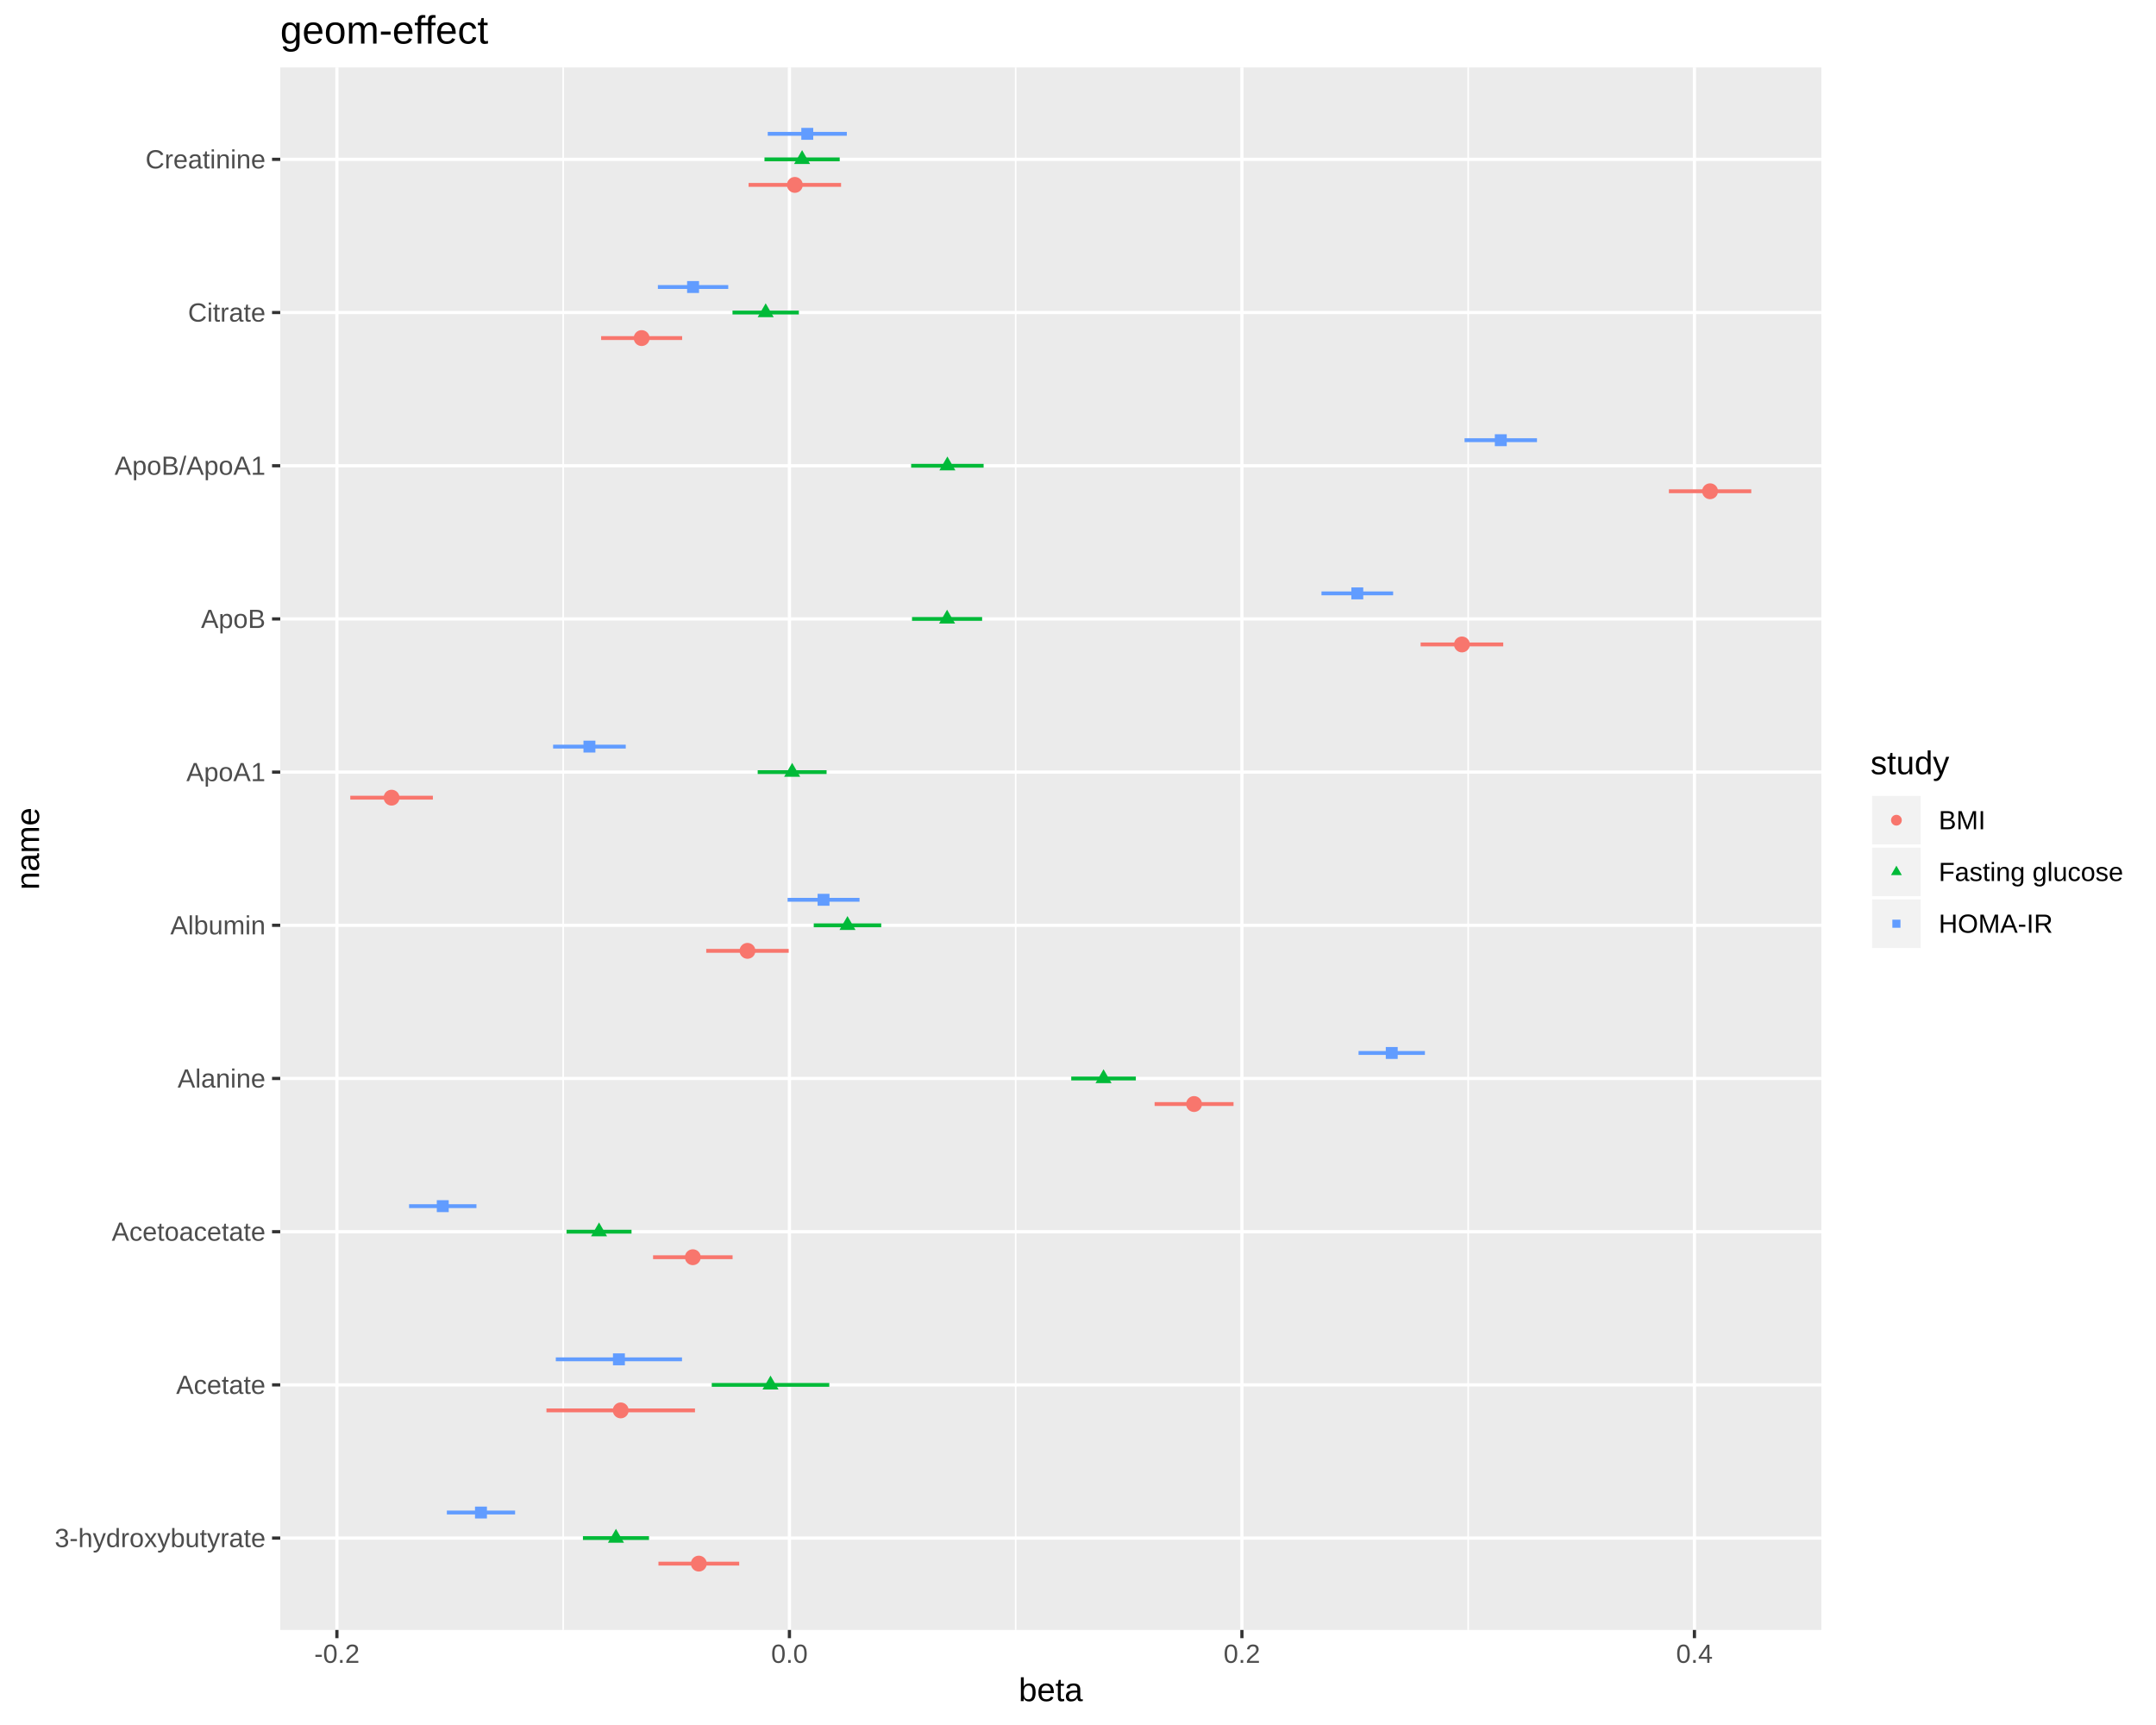
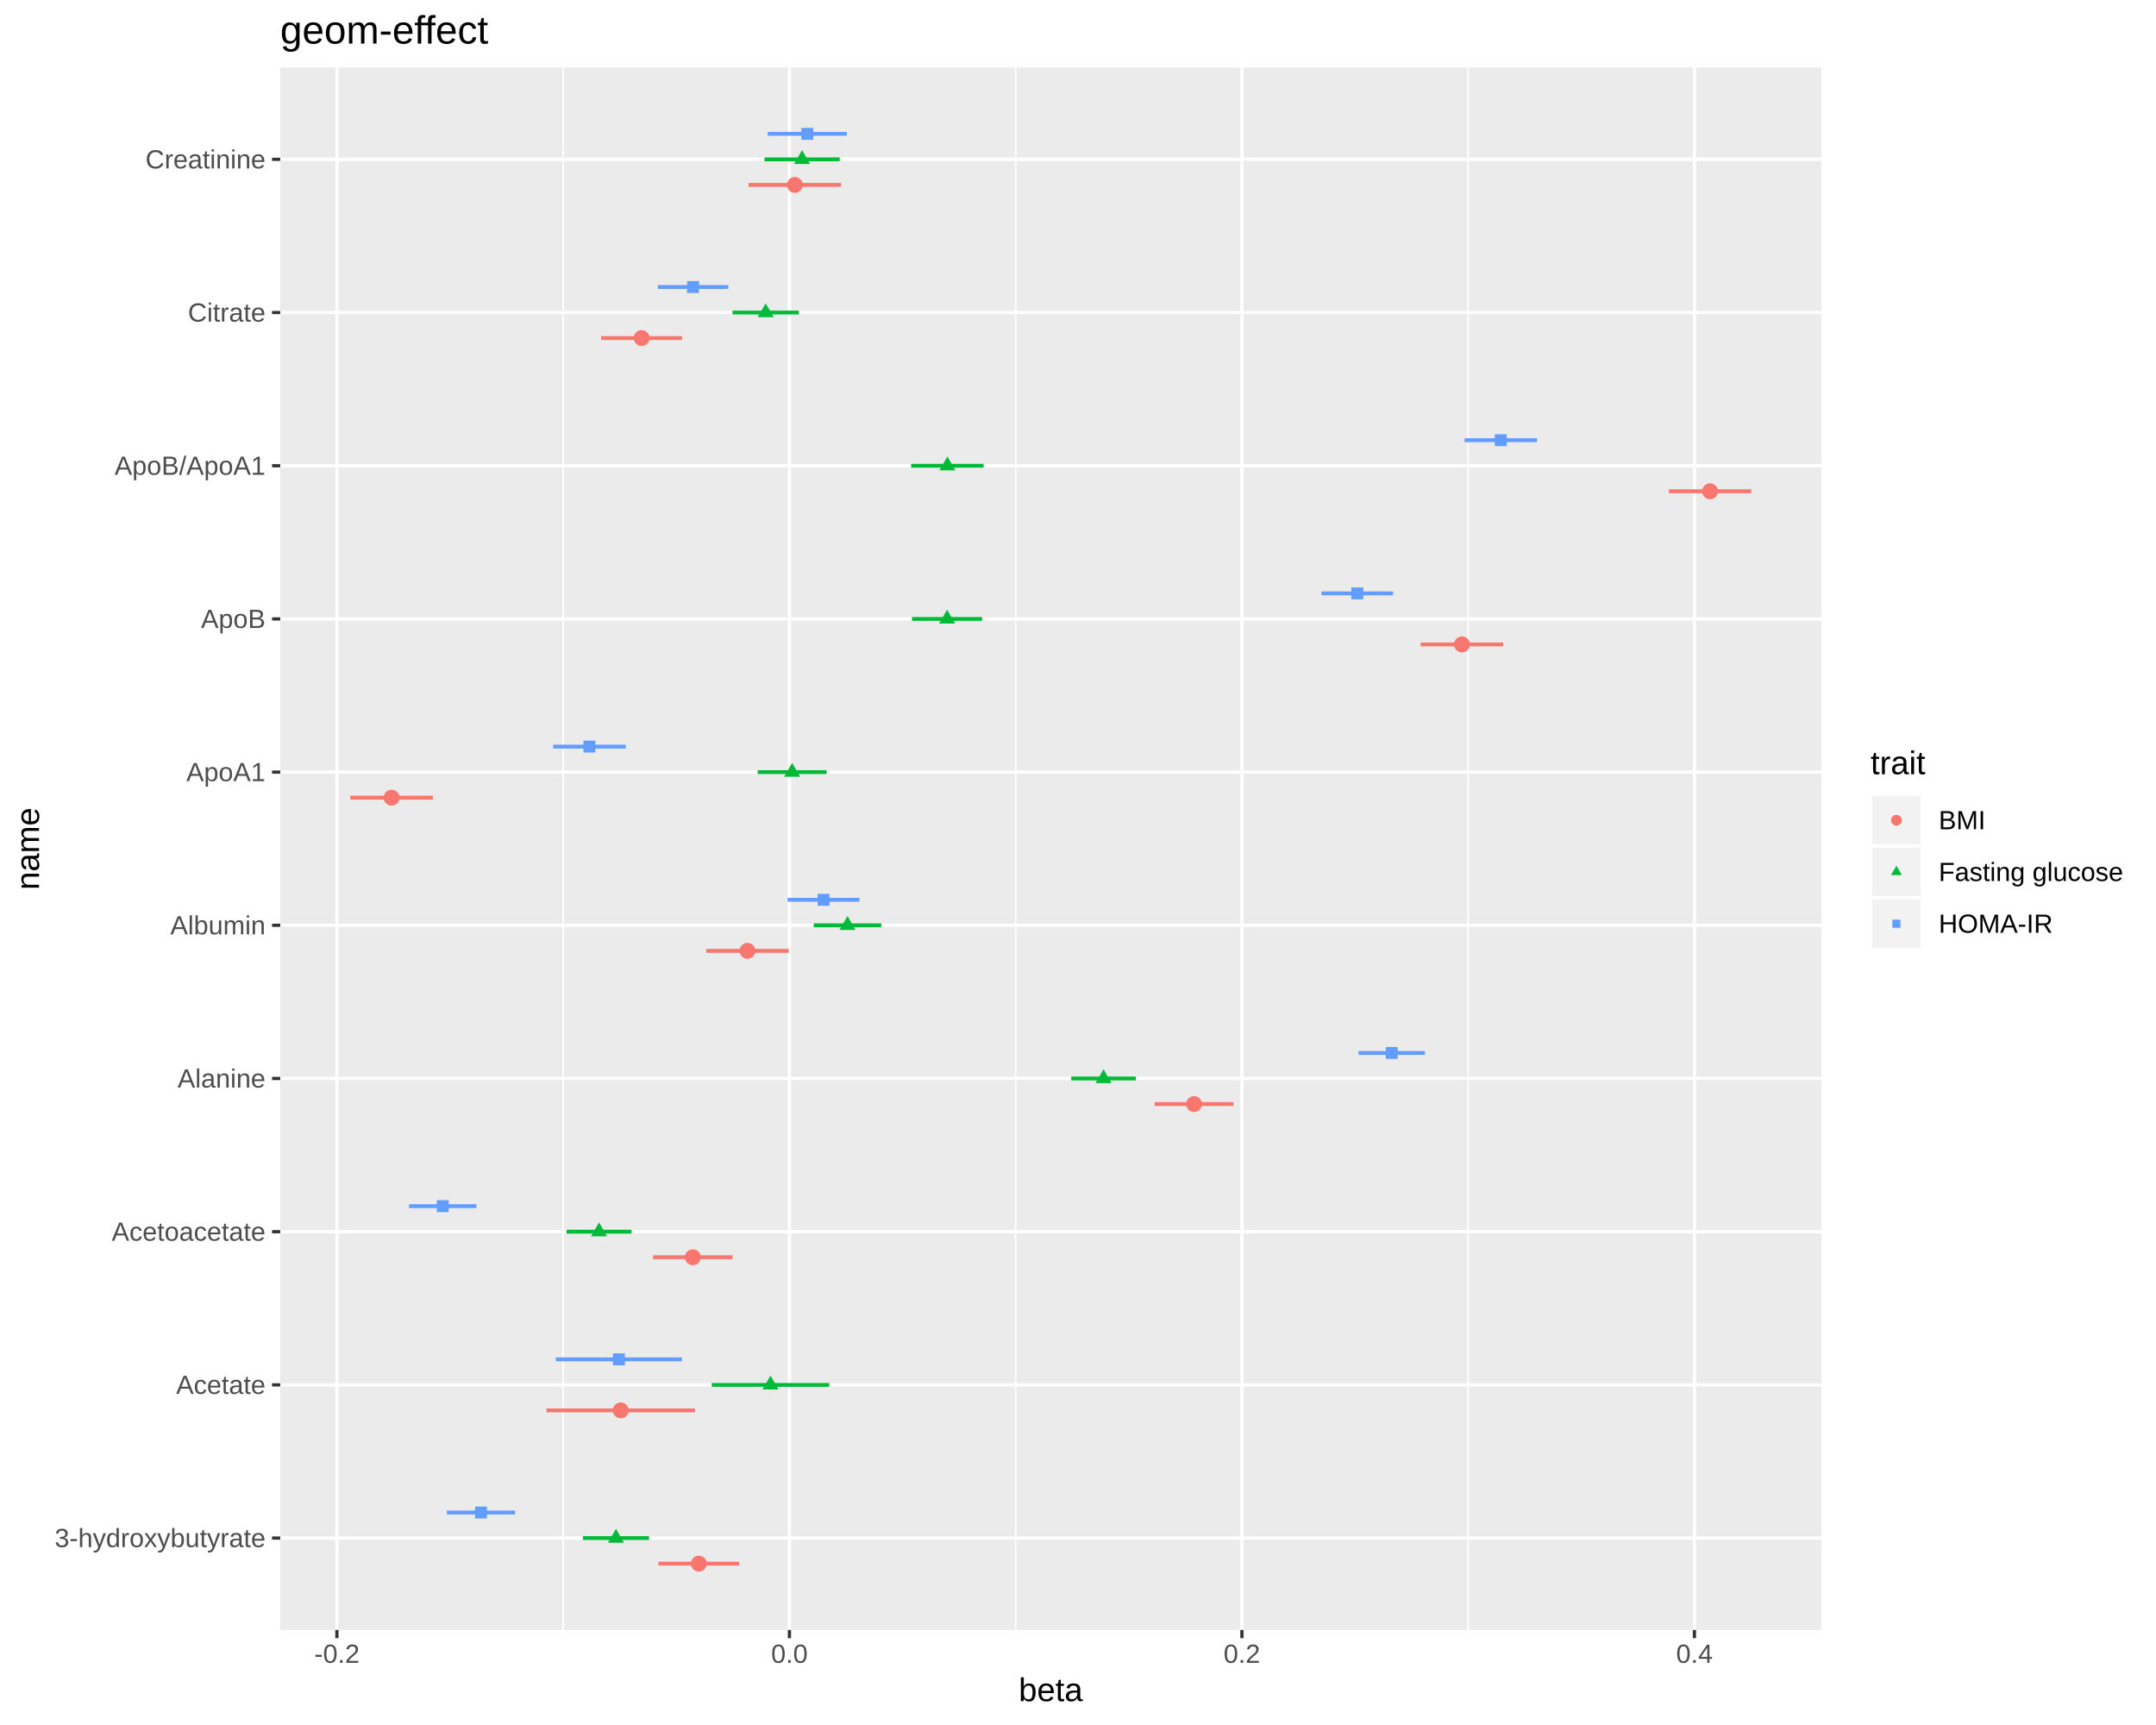
<svg xmlns="http://www.w3.org/2000/svg" viewBox="0 0 720.00 576.00">
  <defs>
    <style type="text/css">
    line, polyline, polygon, path, rect, circle {
      fill: none;
      stroke: #000000;
      stroke-linecap: round;
      stroke-linejoin: round;
      stroke-miterlimit: 10.00;
    }
  </style>
  </defs>
  <rect width="100%" height="100%" style="stroke: none; fill: #FFFFFF;" />
  <rect x="0.00" y="0.00" width="720.00" height="576.00" style="stroke-width: 1.07; stroke: #FFFFFF; fill: #FFFFFF;" />
  <defs>
    <clipPath id="cpOTMuNTl8NjA4LjIzfDU0NC4yN3wyMi41Mg==">
      <rect x="93.59" y="22.52" width="514.65" height="521.75" />
    </clipPath>
  </defs>
  <rect x="93.59" y="22.52" width="514.65" height="521.75" style="stroke-width: 1.07; stroke: none; fill: #EBEBEB;" clip-path="url(#cpOTMuNTl8NjA4LjIzfDU0NC4yN3wyMi41Mg==)" />
  <polyline points="188.07,544.27 188.07,22.52 " style="stroke-width: 0.53; stroke: #FFFFFF; stroke-linecap: butt;" clip-path="url(#cpOTMuNTl8NjA4LjIzfDU0NC4yN3wyMi41Mg==)" />
  <polyline points="339.19,544.27 339.19,22.52 " style="stroke-width: 0.53; stroke: #FFFFFF; stroke-linecap: butt;" clip-path="url(#cpOTMuNTl8NjA4LjIzfDU0NC4yN3wyMi41Mg==)" />
  <polyline points="490.30,544.27 490.30,22.52 " style="stroke-width: 0.53; stroke: #FFFFFF; stroke-linecap: butt;" clip-path="url(#cpOTMuNTl8NjA4LjIzfDU0NC4yN3wyMi41Mg==)" />
  <polyline points="93.59,513.58 608.23,513.58 " style="stroke-width: 1.07; stroke: #FFFFFF; stroke-linecap: butt;" clip-path="url(#cpOTMuNTl8NjA4LjIzfDU0NC4yN3wyMi41Mg==)" />
  <polyline points="93.59,462.43 608.23,462.43 " style="stroke-width: 1.07; stroke: #FFFFFF; stroke-linecap: butt;" clip-path="url(#cpOTMuNTl8NjA4LjIzfDU0NC4yN3wyMi41Mg==)" />
  <polyline points="93.59,411.28 608.23,411.28 " style="stroke-width: 1.07; stroke: #FFFFFF; stroke-linecap: butt;" clip-path="url(#cpOTMuNTl8NjA4LjIzfDU0NC4yN3wyMi41Mg==)" />
  <polyline points="93.59,360.12 608.23,360.12 " style="stroke-width: 1.07; stroke: #FFFFFF; stroke-linecap: butt;" clip-path="url(#cpOTMuNTl8NjA4LjIzfDU0NC4yN3wyMi41Mg==)" />
  <polyline points="93.59,308.97 608.23,308.97 " style="stroke-width: 1.07; stroke: #FFFFFF; stroke-linecap: butt;" clip-path="url(#cpOTMuNTl8NjA4LjIzfDU0NC4yN3wyMi41Mg==)" />
  <polyline points="93.59,257.82 608.23,257.82 " style="stroke-width: 1.07; stroke: #FFFFFF; stroke-linecap: butt;" clip-path="url(#cpOTMuNTl8NjA4LjIzfDU0NC4yN3wyMi41Mg==)" />
  <polyline points="93.59,206.67 608.23,206.67 " style="stroke-width: 1.07; stroke: #FFFFFF; stroke-linecap: butt;" clip-path="url(#cpOTMuNTl8NjA4LjIzfDU0NC4yN3wyMi41Mg==)" />
  <polyline points="93.59,155.52 608.23,155.52 " style="stroke-width: 1.07; stroke: #FFFFFF; stroke-linecap: butt;" clip-path="url(#cpOTMuNTl8NjA4LjIzfDU0NC4yN3wyMi41Mg==)" />
  <polyline points="93.59,104.36 608.23,104.36 " style="stroke-width: 1.07; stroke: #FFFFFF; stroke-linecap: butt;" clip-path="url(#cpOTMuNTl8NjA4LjIzfDU0NC4yN3wyMi41Mg==)" />
  <polyline points="93.59,53.21 608.23,53.21 " style="stroke-width: 1.07; stroke: #FFFFFF; stroke-linecap: butt;" clip-path="url(#cpOTMuNTl8NjA4LjIzfDU0NC4yN3wyMi41Mg==)" />
  <polyline points="112.51,544.27 112.51,22.52 " style="stroke-width: 1.07; stroke: #FFFFFF; stroke-linecap: butt;" clip-path="url(#cpOTMuNTl8NjA4LjIzfDU0NC4yN3wyMi41Mg==)" />
  <polyline points="263.63,544.27 263.63,22.52 " style="stroke-width: 1.07; stroke: #FFFFFF; stroke-linecap: butt;" clip-path="url(#cpOTMuNTl8NjA4LjIzfDU0NC4yN3wyMi41Mg==)" />
  <polyline points="414.74,544.27 414.74,22.52 " style="stroke-width: 1.07; stroke: #FFFFFF; stroke-linecap: butt;" clip-path="url(#cpOTMuNTl8NjA4LjIzfDU0NC4yN3wyMi41Mg==)" />
  <polyline points="565.86,544.27 565.86,22.52 " style="stroke-width: 1.07; stroke: #FFFFFF; stroke-linecap: butt;" clip-path="url(#cpOTMuNTl8NjA4LjIzfDU0NC4yN3wyMi41Mg==)" />
  <line x1="149.23" y1="505.05" x2="172.02" y2="505.05" style="stroke-width: 1.28; stroke: #619CFF; stroke-linecap: butt;" clip-path="url(#cpOTMuNTl8NjA4LjIzfDU0NC4yN3wyMi41Mg==)" />
  <line x1="194.67" y1="513.58" x2="216.73" y2="513.58" style="stroke-width: 1.28; stroke: #00BA38; stroke-linecap: butt;" clip-path="url(#cpOTMuNTl8NjA4LjIzfDU0NC4yN3wyMi41Mg==)" />
  <line x1="219.89" y1="522.11" x2="246.86" y2="522.11" style="stroke-width: 1.28; stroke: #F8766D; stroke-linecap: butt;" clip-path="url(#cpOTMuNTl8NjA4LjIzfDU0NC4yN3wyMi41Mg==)" />
  <line x1="185.61" y1="453.90" x2="227.76" y2="453.90" style="stroke-width: 1.28; stroke: #619CFF; stroke-linecap: butt;" clip-path="url(#cpOTMuNTl8NjA4LjIzfDU0NC4yN3wyMi41Mg==)" />
  <line x1="237.69" y1="462.43" x2="276.94" y2="462.43" style="stroke-width: 1.28; stroke: #00BA38; stroke-linecap: butt;" clip-path="url(#cpOTMuNTl8NjA4LjIzfDU0NC4yN3wyMi41Mg==)" />
  <line x1="182.49" y1="470.95" x2="232.09" y2="470.95" style="stroke-width: 1.28; stroke: #F8766D; stroke-linecap: butt;" clip-path="url(#cpOTMuNTl8NjA4LjIzfDU0NC4yN3wyMi41Mg==)" />
  <line x1="136.61" y1="402.75" x2="159.11" y2="402.75" style="stroke-width: 1.28; stroke: #619CFF; stroke-linecap: butt;" clip-path="url(#cpOTMuNTl8NjA4LjIzfDU0NC4yN3wyMi41Mg==)" />
  <line x1="189.20" y1="411.28" x2="210.90" y2="411.28" style="stroke-width: 1.28; stroke: #00BA38; stroke-linecap: butt;" clip-path="url(#cpOTMuNTl8NjA4LjIzfDU0NC4yN3wyMi41Mg==)" />
  <line x1="218.09" y1="419.80" x2="244.65" y2="419.80" style="stroke-width: 1.28; stroke: #F8766D; stroke-linecap: butt;" clip-path="url(#cpOTMuNTl8NjA4LjIzfDU0NC4yN3wyMi41Mg==)" />
  <line x1="453.69" y1="351.60" x2="475.85" y2="351.60" style="stroke-width: 1.28; stroke: #619CFF; stroke-linecap: butt;" clip-path="url(#cpOTMuNTl8NjA4LjIzfDU0NC4yN3wyMi41Mg==)" />
  <line x1="357.74" y1="360.12" x2="379.32" y2="360.12" style="stroke-width: 1.28; stroke: #00BA38; stroke-linecap: butt;" clip-path="url(#cpOTMuNTl8NjA4LjIzfDU0NC4yN3wyMi41Mg==)" />
  <line x1="385.58" y1="368.65" x2="411.94" y2="368.65" style="stroke-width: 1.28; stroke: #F8766D; stroke-linecap: butt;" clip-path="url(#cpOTMuNTl8NjA4LjIzfDU0NC4yN3wyMi41Mg==)" />
  <line x1="263.01" y1="300.45" x2="287.04" y2="300.45" style="stroke-width: 1.28; stroke: #619CFF; stroke-linecap: butt;" clip-path="url(#cpOTMuNTl8NjA4LjIzfDU0NC4yN3wyMi41Mg==)" />
  <line x1="271.75" y1="308.97" x2="294.29" y2="308.97" style="stroke-width: 1.28; stroke: #00BA38; stroke-linecap: butt;" clip-path="url(#cpOTMuNTl8NjA4LjIzfDU0NC4yN3wyMi41Mg==)" />
  <line x1="235.85" y1="317.50" x2="263.39" y2="317.50" style="stroke-width: 1.28; stroke: #F8766D; stroke-linecap: butt;" clip-path="url(#cpOTMuNTl8NjA4LjIzfDU0NC4yN3wyMi41Mg==)" />
  <line x1="184.71" y1="249.30" x2="208.97" y2="249.30" style="stroke-width: 1.28; stroke: #619CFF; stroke-linecap: butt;" clip-path="url(#cpOTMuNTl8NjA4LjIzfDU0NC4yN3wyMi41Mg==)" />
  <line x1="253.03" y1="257.82" x2="276.04" y2="257.82" style="stroke-width: 1.28; stroke: #00BA38; stroke-linecap: butt;" clip-path="url(#cpOTMuNTl8NjA4LjIzfDU0NC4yN3wyMi41Mg==)" />
  <line x1="116.98" y1="266.35" x2="144.56" y2="266.35" style="stroke-width: 1.28; stroke: #F8766D; stroke-linecap: butt;" clip-path="url(#cpOTMuNTl8NjA4LjIzfDU0NC4yN3wyMi41Mg==)" />
  <line x1="441.31" y1="198.14" x2="465.24" y2="198.14" style="stroke-width: 1.28; stroke: #619CFF; stroke-linecap: butt;" clip-path="url(#cpOTMuNTl8NjA4LjIzfDU0NC4yN3wyMi41Mg==)" />
  <line x1="304.57" y1="206.67" x2="327.98" y2="206.67" style="stroke-width: 1.28; stroke: #00BA38; stroke-linecap: butt;" clip-path="url(#cpOTMuNTl8NjA4LjIzfDU0NC4yN3wyMi41Mg==)" />
  <line x1="474.42" y1="215.19" x2="502.01" y2="215.19" style="stroke-width: 1.28; stroke: #F8766D; stroke-linecap: butt;" clip-path="url(#cpOTMuNTl8NjA4LjIzfDU0NC4yN3wyMi41Mg==)" />
  <line x1="489.09" y1="146.99" x2="513.28" y2="146.99" style="stroke-width: 1.28; stroke: #619CFF; stroke-linecap: butt;" clip-path="url(#cpOTMuNTl8NjA4LjIzfDU0NC4yN3wyMi41Mg==)" />
  <line x1="304.28" y1="155.52" x2="328.48" y2="155.52" style="stroke-width: 1.28; stroke: #00BA38; stroke-linecap: butt;" clip-path="url(#cpOTMuNTl8NjA4LjIzfDU0NC4yN3wyMi41Mg==)" />
  <line x1="557.33" y1="164.04" x2="584.84" y2="164.04" style="stroke-width: 1.28; stroke: #F8766D; stroke-linecap: butt;" clip-path="url(#cpOTMuNTl8NjA4LjIzfDU0NC4yN3wyMi41Mg==)" />
  <line x1="219.70" y1="95.84" x2="243.20" y2="95.84" style="stroke-width: 1.28; stroke: #619CFF; stroke-linecap: butt;" clip-path="url(#cpOTMuNTl8NjA4LjIzfDU0NC4yN3wyMi41Mg==)" />
  <line x1="244.62" y1="104.36" x2="266.78" y2="104.36" style="stroke-width: 1.28; stroke: #00BA38; stroke-linecap: butt;" clip-path="url(#cpOTMuNTl8NjA4LjIzfDU0NC4yN3wyMi41Mg==)" />
  <line x1="200.75" y1="112.89" x2="227.80" y2="112.89" style="stroke-width: 1.28; stroke: #F8766D; stroke-linecap: butt;" clip-path="url(#cpOTMuNTl8NjA4LjIzfDU0NC4yN3wyMi41Mg==)" />
  <line x1="256.39" y1="44.69" x2="282.80" y2="44.69" style="stroke-width: 1.28; stroke: #619CFF; stroke-linecap: butt;" clip-path="url(#cpOTMuNTl8NjA4LjIzfDU0NC4yN3wyMi41Mg==)" />
  <line x1="255.30" y1="53.21" x2="280.42" y2="53.21" style="stroke-width: 1.28; stroke: #00BA38; stroke-linecap: butt;" clip-path="url(#cpOTMuNTl8NjA4LjIzfDU0NC4yN3wyMi41Mg==)" />
  <line x1="249.99" y1="61.74" x2="280.88" y2="61.74" style="stroke-width: 1.28; stroke: #F8766D; stroke-linecap: butt;" clip-path="url(#cpOTMuNTl8NjA4LjIzfDU0NC4yN3wyMi41Mg==)" />
  <polygon points="158.63,507.04 162.61,507.04 162.61,503.07 158.63,503.07 " style="stroke-width: 1.42; stroke: none; fill: #619CFF;" clip-path="url(#cpOTMuNTl8NjA4LjIzfDU0NC4yN3wyMi41Mg==)" />
  <polygon points="205.70,510.49 208.38,515.13 203.02,515.13 " style="stroke-width: 1.42; stroke: none; fill: #00BA38;" clip-path="url(#cpOTMuNTl8NjA4LjIzfDU0NC4yN3wyMi41Mg==)" />
  <circle cx="233.37" cy="522.11" r="1.99pt" style="stroke-width: 1.42; stroke: none; fill: #F8766D;" clip-path="url(#cpOTMuNTl8NjA4LjIzfDU0NC4yN3wyMi41Mg==)" />
  <polygon points="204.70,455.89 208.68,455.89 208.68,451.91 204.70,451.91 " style="stroke-width: 1.42; stroke: none; fill: #619CFF;" clip-path="url(#cpOTMuNTl8NjA4LjIzfDU0NC4yN3wyMi41Mg==)" />
  <polygon points="257.31,459.33 259.99,463.97 254.63,463.97 " style="stroke-width: 1.42; stroke: none; fill: #00BA38;" clip-path="url(#cpOTMuNTl8NjA4LjIzfDU0NC4yN3wyMi41Mg==)" />
  <circle cx="207.29" cy="470.95" r="1.99pt" style="stroke-width: 1.42; stroke: none; fill: #F8766D;" clip-path="url(#cpOTMuNTl8NjA4LjIzfDU0NC4yN3wyMi41Mg==)" />
  <polygon points="145.87,404.74 149.85,404.74 149.85,400.76 145.87,400.76 " style="stroke-width: 1.42; stroke: none; fill: #619CFF;" clip-path="url(#cpOTMuNTl8NjA4LjIzfDU0NC4yN3wyMi41Mg==)" />
  <polygon points="200.05,408.18 202.73,412.82 197.37,412.82 " style="stroke-width: 1.42; stroke: none; fill: #00BA38;" clip-path="url(#cpOTMuNTl8NjA4LjIzfDU0NC4yN3wyMi41Mg==)" />
  <circle cx="231.37" cy="419.80" r="1.99pt" style="stroke-width: 1.42; stroke: none; fill: #F8766D;" clip-path="url(#cpOTMuNTl8NjA4LjIzfDU0NC4yN3wyMi41Mg==)" />
  <polygon points="462.78,353.59 466.76,353.59 466.76,349.61 462.78,349.61 " style="stroke-width: 1.42; stroke: none; fill: #619CFF;" clip-path="url(#cpOTMuNTl8NjA4LjIzfDU0NC4yN3wyMi41Mg==)" />
  <polygon points="368.53,357.03 371.21,361.67 365.85,361.67 " style="stroke-width: 1.42; stroke: none; fill: #00BA38;" clip-path="url(#cpOTMuNTl8NjA4LjIzfDU0NC4yN3wyMi41Mg==)" />
  <circle cx="398.76" cy="368.65" r="1.99pt" style="stroke-width: 1.42; stroke: none; fill: #F8766D;" clip-path="url(#cpOTMuNTl8NjA4LjIzfDU0NC4yN3wyMi41Mg==)" />
  <polygon points="273.04,302.44 277.01,302.44 277.01,298.46 273.04,298.46 " style="stroke-width: 1.42; stroke: none; fill: #619CFF;" clip-path="url(#cpOTMuNTl8NjA4LjIzfDU0NC4yN3wyMi41Mg==)" />
  <polygon points="283.02,305.88 285.70,310.52 280.34,310.52 " style="stroke-width: 1.42; stroke: none; fill: #00BA38;" clip-path="url(#cpOTMuNTl8NjA4LjIzfDU0NC4yN3wyMi41Mg==)" />
  <circle cx="249.62" cy="317.50" r="1.99pt" style="stroke-width: 1.42; stroke: none; fill: #F8766D;" clip-path="url(#cpOTMuNTl8NjA4LjIzfDU0NC4yN3wyMi41Mg==)" />
  <polygon points="194.85,251.28 198.83,251.28 198.83,247.31 194.85,247.31 " style="stroke-width: 1.42; stroke: none; fill: #619CFF;" clip-path="url(#cpOTMuNTl8NjA4LjIzfDU0NC4yN3wyMi41Mg==)" />
  <polygon points="264.54,254.73 267.22,259.37 261.86,259.37 " style="stroke-width: 1.42; stroke: none; fill: #00BA38;" clip-path="url(#cpOTMuNTl8NjA4LjIzfDU0NC4yN3wyMi41Mg==)" />
  <circle cx="130.77" cy="266.35" r="1.99pt" style="stroke-width: 1.42; stroke: none; fill: #F8766D;" clip-path="url(#cpOTMuNTl8NjA4LjIzfDU0NC4yN3wyMi41Mg==)" />
  <polygon points="451.29,200.13 455.26,200.13 455.26,196.15 451.29,196.15 " style="stroke-width: 1.42; stroke: none; fill: #619CFF;" clip-path="url(#cpOTMuNTl8NjA4LjIzfDU0NC4yN3wyMi41Mg==)" />
  <polygon points="316.28,203.58 318.96,208.21 313.60,208.21 " style="stroke-width: 1.42; stroke: none; fill: #00BA38;" clip-path="url(#cpOTMuNTl8NjA4LjIzfDU0NC4yN3wyMi41Mg==)" />
  <circle cx="488.22" cy="215.19" r="1.99pt" style="stroke-width: 1.42; stroke: none; fill: #F8766D;" clip-path="url(#cpOTMuNTl8NjA4LjIzfDU0NC4yN3wyMi41Mg==)" />
  <polygon points="499.20,148.98 503.18,148.98 503.18,145.00 499.20,145.00 " style="stroke-width: 1.42; stroke: none; fill: #619CFF;" clip-path="url(#cpOTMuNTl8NjA4LjIzfDU0NC4yN3wyMi41Mg==)" />
  <polygon points="316.38,152.42 319.06,157.06 313.70,157.06 " style="stroke-width: 1.42; stroke: none; fill: #00BA38;" clip-path="url(#cpOTMuNTl8NjA4LjIzfDU0NC4yN3wyMi41Mg==)" />
  <circle cx="571.08" cy="164.04" r="1.99pt" style="stroke-width: 1.42; stroke: none; fill: #F8766D;" clip-path="url(#cpOTMuNTl8NjA4LjIzfDU0NC4yN3wyMi41Mg==)" />
  <polygon points="229.46,97.83 233.44,97.83 233.44,93.85 229.46,93.85 " style="stroke-width: 1.42; stroke: none; fill: #619CFF;" clip-path="url(#cpOTMuNTl8NjA4LjIzfDU0NC4yN3wyMi41Mg==)" />
  <polygon points="255.70,101.27 258.38,105.91 253.02,105.91 " style="stroke-width: 1.42; stroke: none; fill: #00BA38;" clip-path="url(#cpOTMuNTl8NjA4LjIzfDU0NC4yN3wyMi41Mg==)" />
  <circle cx="214.28" cy="112.89" r="1.99pt" style="stroke-width: 1.42; stroke: none; fill: #F8766D;" clip-path="url(#cpOTMuNTl8NjA4LjIzfDU0NC4yN3wyMi41Mg==)" />
  <polygon points="267.60,46.68 271.58,46.68 271.58,42.70 267.60,42.70 " style="stroke-width: 1.42; stroke: none; fill: #619CFF;" clip-path="url(#cpOTMuNTl8NjA4LjIzfDU0NC4yN3wyMi41Mg==)" />
  <polygon points="267.86,50.12 270.54,54.76 265.18,54.76 " style="stroke-width: 1.42; stroke: none; fill: #00BA38;" clip-path="url(#cpOTMuNTl8NjA4LjIzfDU0NC4yN3wyMi41Mg==)" />
  <circle cx="265.44" cy="61.74" r="1.99pt" style="stroke-width: 1.42; stroke: none; fill: #F8766D;" clip-path="url(#cpOTMuNTl8NjA4LjIzfDU0NC4yN3wyMi41Mg==)" />
  <defs>
    <clipPath id="cpMC4wMHw3MjAuMDB8NTc2LjAwfDAuMDA=">
      <rect x="0.00" y="0.00" width="720.00" height="576.00" />
    </clipPath>
  </defs>
  <g clip-path="url(#cpMC4wMHw3MjAuMDB8NTc2LjAwfDAuMDA=)">
    <text x="18.27" y="516.60" style="font-size: 8.80px; fill: #4D4D4D; font-family: Liberation Sans;" textLength="70.39px" lengthAdjust="spacingAndGlyphs">3-hydroxybutyrate</text>
  </g>
  <g clip-path="url(#cpMC4wMHw3MjAuMDB8NTc2LjAwfDAuMDA=)">
    <text x="58.83" y="465.45" style="font-size: 8.80px; fill: #4D4D4D; font-family: Liberation Sans;" textLength="29.83px" lengthAdjust="spacingAndGlyphs">Acetate</text>
  </g>
  <g clip-path="url(#cpMC4wMHw3MjAuMDB8NTc2LjAwfDAuMDA=)">
    <text x="37.31" y="414.30" style="font-size: 8.80px; fill: #4D4D4D; font-family: Liberation Sans;" textLength="51.34px" lengthAdjust="spacingAndGlyphs">Acetoacetate</text>
  </g>
  <g clip-path="url(#cpMC4wMHw3MjAuMDB8NTc2LjAwfDAuMDA=)">
    <text x="59.31" y="363.15" style="font-size: 8.80px; fill: #4D4D4D; font-family: Liberation Sans;" textLength="29.34px" lengthAdjust="spacingAndGlyphs">Alanine</text>
  </g>
  <g clip-path="url(#cpMC4wMHw3MjAuMDB8NTc2LjAwfDAuMDA=)">
    <text x="56.88" y="312.00" style="font-size: 8.80px; fill: #4D4D4D; font-family: Liberation Sans;" textLength="31.78px" lengthAdjust="spacingAndGlyphs">Albumin</text>
  </g>
  <g clip-path="url(#cpMC4wMHw3MjAuMDB8NTc2LjAwfDAuMDA=)">
    <text x="62.23" y="260.84" style="font-size: 8.80px; fill: #4D4D4D; font-family: Liberation Sans;" textLength="26.42px" lengthAdjust="spacingAndGlyphs">ApoA1</text>
  </g>
  <g clip-path="url(#cpMC4wMHw3MjAuMDB8NTc2LjAwfDAuMDA=)">
    <text x="67.13" y="209.69" style="font-size: 8.80px; fill: #4D4D4D; font-family: Liberation Sans;" textLength="21.53px" lengthAdjust="spacingAndGlyphs">ApoB</text>
  </g>
  <g clip-path="url(#cpMC4wMHw3MjAuMDB8NTc2LjAwfDAuMDA=)">
    <text x="38.27" y="158.54" style="font-size: 8.80px; fill: #4D4D4D; font-family: Liberation Sans;" textLength="50.39px" lengthAdjust="spacingAndGlyphs">ApoB/ApoA1</text>
  </g>
  <g clip-path="url(#cpMC4wMHw3MjAuMDB8NTc2LjAwfDAuMDA=)">
    <text x="62.77" y="107.39" style="font-size: 8.80px; fill: #4D4D4D; font-family: Liberation Sans;" textLength="25.89px" lengthAdjust="spacingAndGlyphs">Citrate</text>
  </g>
  <g clip-path="url(#cpMC4wMHw3MjAuMDB8NTc2LjAwfDAuMDA=)">
    <text x="48.58" y="56.24" style="font-size: 8.80px; fill: #4D4D4D; font-family: Liberation Sans;" textLength="40.08px" lengthAdjust="spacingAndGlyphs">Creatinine</text>
  </g>
  <polyline points="90.85,513.58 93.59,513.58 " style="stroke-width: 1.07; stroke: #333333; stroke-linecap: butt;" clip-path="url(#cpMC4wMHw3MjAuMDB8NTc2LjAwfDAuMDA=)" />
  <polyline points="90.85,462.43 93.59,462.43 " style="stroke-width: 1.07; stroke: #333333; stroke-linecap: butt;" clip-path="url(#cpMC4wMHw3MjAuMDB8NTc2LjAwfDAuMDA=)" />
  <polyline points="90.85,411.28 93.59,411.28 " style="stroke-width: 1.07; stroke: #333333; stroke-linecap: butt;" clip-path="url(#cpMC4wMHw3MjAuMDB8NTc2LjAwfDAuMDA=)" />
  <polyline points="90.85,360.12 93.59,360.12 " style="stroke-width: 1.07; stroke: #333333; stroke-linecap: butt;" clip-path="url(#cpMC4wMHw3MjAuMDB8NTc2LjAwfDAuMDA=)" />
  <polyline points="90.85,308.97 93.59,308.97 " style="stroke-width: 1.07; stroke: #333333; stroke-linecap: butt;" clip-path="url(#cpMC4wMHw3MjAuMDB8NTc2LjAwfDAuMDA=)" />
  <polyline points="90.85,257.82 93.59,257.82 " style="stroke-width: 1.07; stroke: #333333; stroke-linecap: butt;" clip-path="url(#cpMC4wMHw3MjAuMDB8NTc2LjAwfDAuMDA=)" />
  <polyline points="90.85,206.67 93.59,206.67 " style="stroke-width: 1.07; stroke: #333333; stroke-linecap: butt;" clip-path="url(#cpMC4wMHw3MjAuMDB8NTc2LjAwfDAuMDA=)" />
  <polyline points="90.85,155.52 93.59,155.52 " style="stroke-width: 1.07; stroke: #333333; stroke-linecap: butt;" clip-path="url(#cpMC4wMHw3MjAuMDB8NTc2LjAwfDAuMDA=)" />
  <polyline points="90.85,104.36 93.59,104.36 " style="stroke-width: 1.07; stroke: #333333; stroke-linecap: butt;" clip-path="url(#cpMC4wMHw3MjAuMDB8NTc2LjAwfDAuMDA=)" />
  <polyline points="90.85,53.21 93.59,53.21 " style="stroke-width: 1.07; stroke: #333333; stroke-linecap: butt;" clip-path="url(#cpMC4wMHw3MjAuMDB8NTc2LjAwfDAuMDA=)" />
  <polyline points="112.51,547.01 112.51,544.27 " style="stroke-width: 1.07; stroke: #333333; stroke-linecap: butt;" clip-path="url(#cpMC4wMHw3MjAuMDB8NTc2LjAwfDAuMDA=)" />
  <polyline points="263.63,547.01 263.63,544.27 " style="stroke-width: 1.07; stroke: #333333; stroke-linecap: butt;" clip-path="url(#cpMC4wMHw3MjAuMDB8NTc2LjAwfDAuMDA=)" />
  <polyline points="414.74,547.01 414.74,544.27 " style="stroke-width: 1.07; stroke: #333333; stroke-linecap: butt;" clip-path="url(#cpMC4wMHw3MjAuMDB8NTc2LjAwfDAuMDA=)" />
  <polyline points="565.86,547.01 565.86,544.27 " style="stroke-width: 1.07; stroke: #333333; stroke-linecap: butt;" clip-path="url(#cpMC4wMHw3MjAuMDB8NTc2LjAwfDAuMDA=)" />
  <g clip-path="url(#cpMC4wMHw3MjAuMDB8NTc2LjAwfDAuMDA=)">
    <text x="104.94" y="555.25" style="font-size: 8.80px; fill: #4D4D4D; font-family: Liberation Sans;" textLength="15.14px" lengthAdjust="spacingAndGlyphs">-0.2</text>
  </g>
  <g clip-path="url(#cpMC4wMHw3MjAuMDB8NTc2LjAwfDAuMDA=)">
    <text x="257.52" y="555.25" style="font-size: 8.80px; fill: #4D4D4D; font-family: Liberation Sans;" textLength="12.22px" lengthAdjust="spacingAndGlyphs">0.0</text>
  </g>
  <g clip-path="url(#cpMC4wMHw3MjAuMDB8NTc2LjAwfDAuMDA=)">
    <text x="408.63" y="555.25" style="font-size: 8.80px; fill: #4D4D4D; font-family: Liberation Sans;" textLength="12.22px" lengthAdjust="spacingAndGlyphs">0.2</text>
  </g>
  <g clip-path="url(#cpMC4wMHw3MjAuMDB8NTc2LjAwfDAuMDA=)">
    <text x="559.75" y="555.25" style="font-size: 8.80px; fill: #4D4D4D; font-family: Liberation Sans;" textLength="12.22px" lengthAdjust="spacingAndGlyphs">0.4</text>
  </g>
  <g clip-path="url(#cpMC4wMHw3MjAuMDB8NTc2LjAwfDAuMDA=)">
    <text x="340.19" y="568.04" style="font-size: 11.00px; font-family: Liberation Sans;" textLength="21.44px" lengthAdjust="spacingAndGlyphs">beta</text>
  </g>
  <g clip-path="url(#cpMC4wMHw3MjAuMDB8NTc2LjAwfDAuMDA=)">
    <text transform="translate(13.04,297.16) rotate(-90)" style="font-size: 11.00px; font-family: Liberation Sans;" textLength="27.53px" lengthAdjust="spacingAndGlyphs">name</text>
  </g>
  <rect x="619.19" y="244.23" width="95.33" height="78.33" style="stroke-width: 1.07; stroke: none; fill: #FFFFFF;" clip-path="url(#cpMC4wMHw3MjAuMDB8NTc2LjAwfDAuMDA=)" />
  <g clip-path="url(#cpMC4wMHw3MjAuMDB8NTc2LjAwfDAuMDA=)">
-     <text x="624.67" y="258.52" style="font-size: 11.00px; font-family: Liberation Sans;" textLength="26.31px" lengthAdjust="spacingAndGlyphs">study</text>
+     <text x="624.67" y="258.52" style="font-size: 11.00px; font-family: Liberation Sans;" textLength="18.34px" lengthAdjust="spacingAndGlyphs">trait</text>
  </g>
  <rect x="624.67" y="265.24" width="17.28" height="17.28" style="stroke-width: 1.07; stroke: #FFFFFF; fill: #F2F2F2;" clip-path="url(#cpMC4wMHw3MjAuMDB8NTc2LjAwfDAuMDA=)" />
  <circle cx="633.31" cy="273.88" r="1.35pt" style="stroke-width: 1.42; stroke: none; fill: #F8766D;" clip-path="url(#cpMC4wMHw3MjAuMDB8NTc2LjAwfDAuMDA=)" />
  <rect x="624.67" y="282.52" width="17.28" height="17.28" style="stroke-width: 1.07; stroke: #FFFFFF; fill: #F2F2F2;" clip-path="url(#cpMC4wMHw3MjAuMDB8NTc2LjAwfDAuMDA=)" />
  <polygon points="633.31,289.06 635.13,292.21 631.50,292.21 " style="stroke-width: 1.42; stroke: none; fill: #00BA38;" clip-path="url(#cpMC4wMHw3MjAuMDB8NTc2LjAwfDAuMDA=)" />
  <rect x="624.67" y="299.80" width="17.28" height="17.28" style="stroke-width: 1.07; stroke: #FFFFFF; fill: #F2F2F2;" clip-path="url(#cpMC4wMHw3MjAuMDB8NTc2LjAwfDAuMDA=)" />
  <polygon points="631.96,309.79 634.66,309.79 634.66,307.09 631.96,307.09 " style="stroke-width: 1.42; stroke: none; fill: #619CFF;" clip-path="url(#cpMC4wMHw3MjAuMDB8NTc2LjAwfDAuMDA=)" />
  <g clip-path="url(#cpMC4wMHw3MjAuMDB8NTc2LjAwfDAuMDA=)">
    <text x="647.43" y="276.90" style="font-size: 8.80px; font-family: Liberation Sans;" textLength="15.64px" lengthAdjust="spacingAndGlyphs">BMI</text>
  </g>
  <g clip-path="url(#cpMC4wMHw3MjAuMDB8NTc2LjAwfDAuMDA=)">
    <text x="647.43" y="294.18" style="font-size: 8.80px; font-family: Liberation Sans;" textLength="61.61px" lengthAdjust="spacingAndGlyphs">Fasting glucose</text>
  </g>
  <g clip-path="url(#cpMC4wMHw3MjAuMDB8NTc2LjAwfDAuMDA=)">
    <text x="647.43" y="311.46" style="font-size: 8.80px; font-family: Liberation Sans;" textLength="38.12px" lengthAdjust="spacingAndGlyphs">HOMA-IR</text>
  </g>
  <g clip-path="url(#cpMC4wMHw3MjAuMDB8NTc2LjAwfDAuMDA=)">
    <text x="93.59" y="14.56" style="font-size: 13.20px; font-family: Liberation Sans;" textLength="69.34px" lengthAdjust="spacingAndGlyphs">geom-effect</text>
  </g>
</svg>
